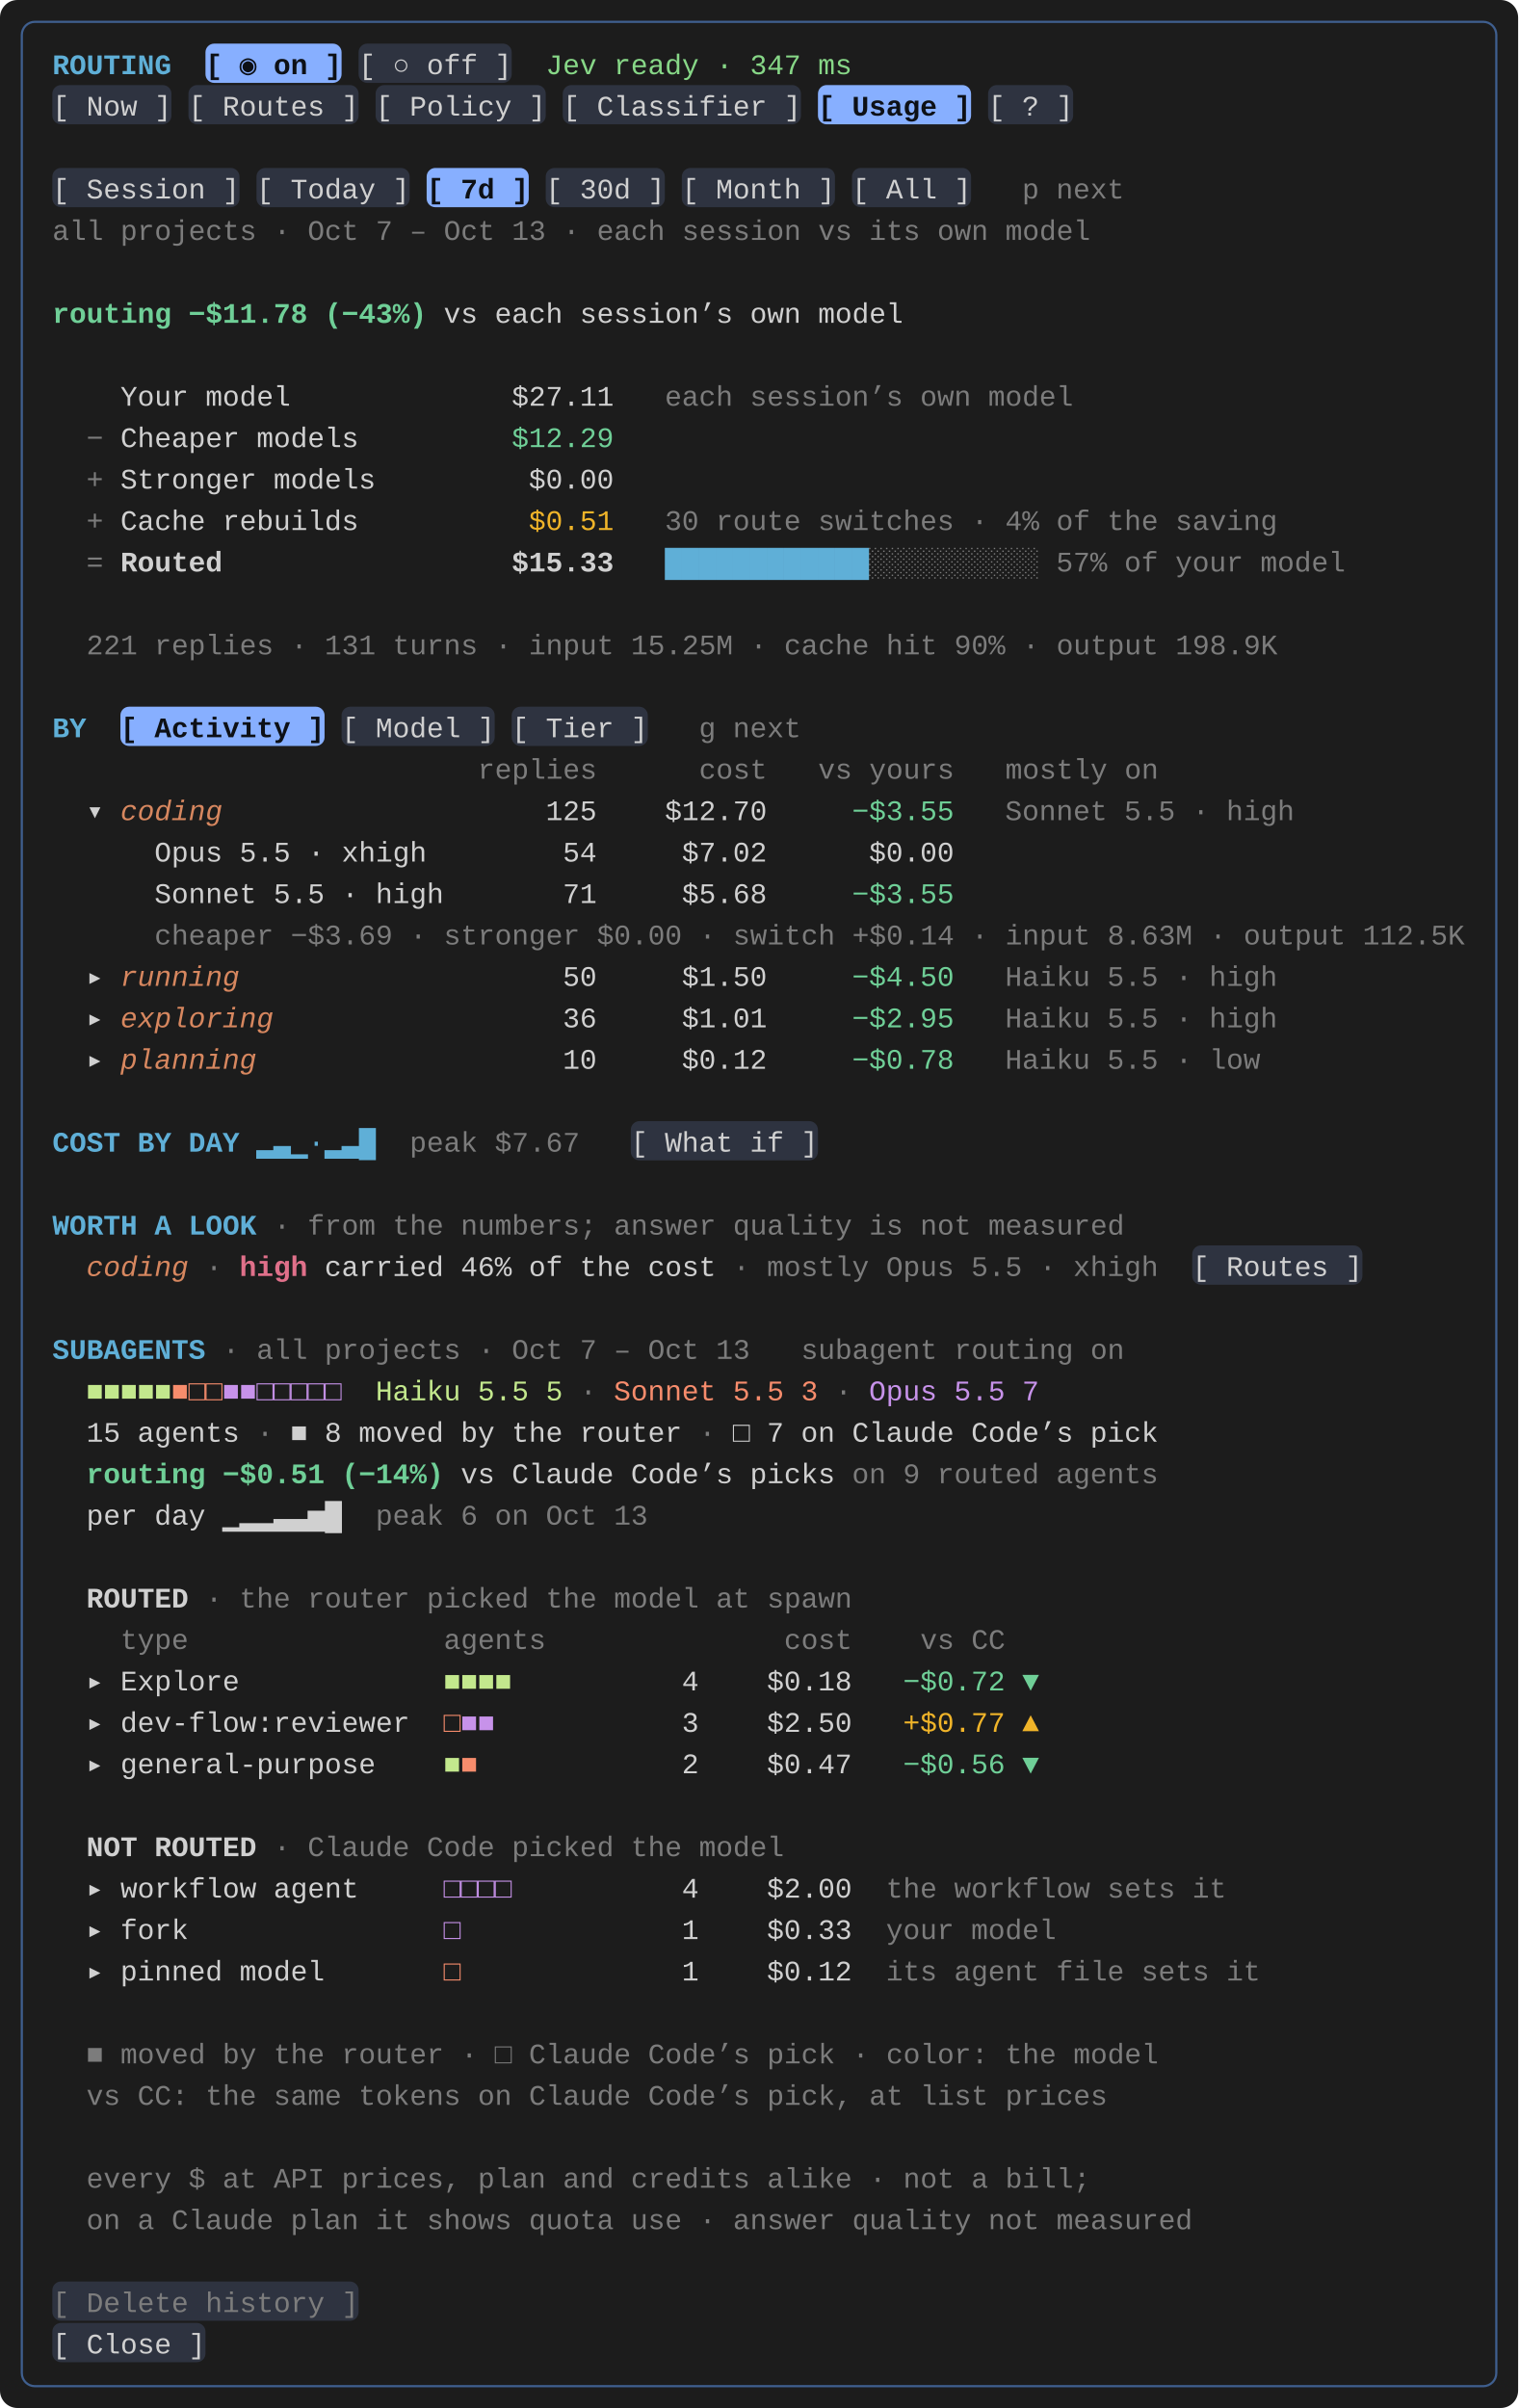
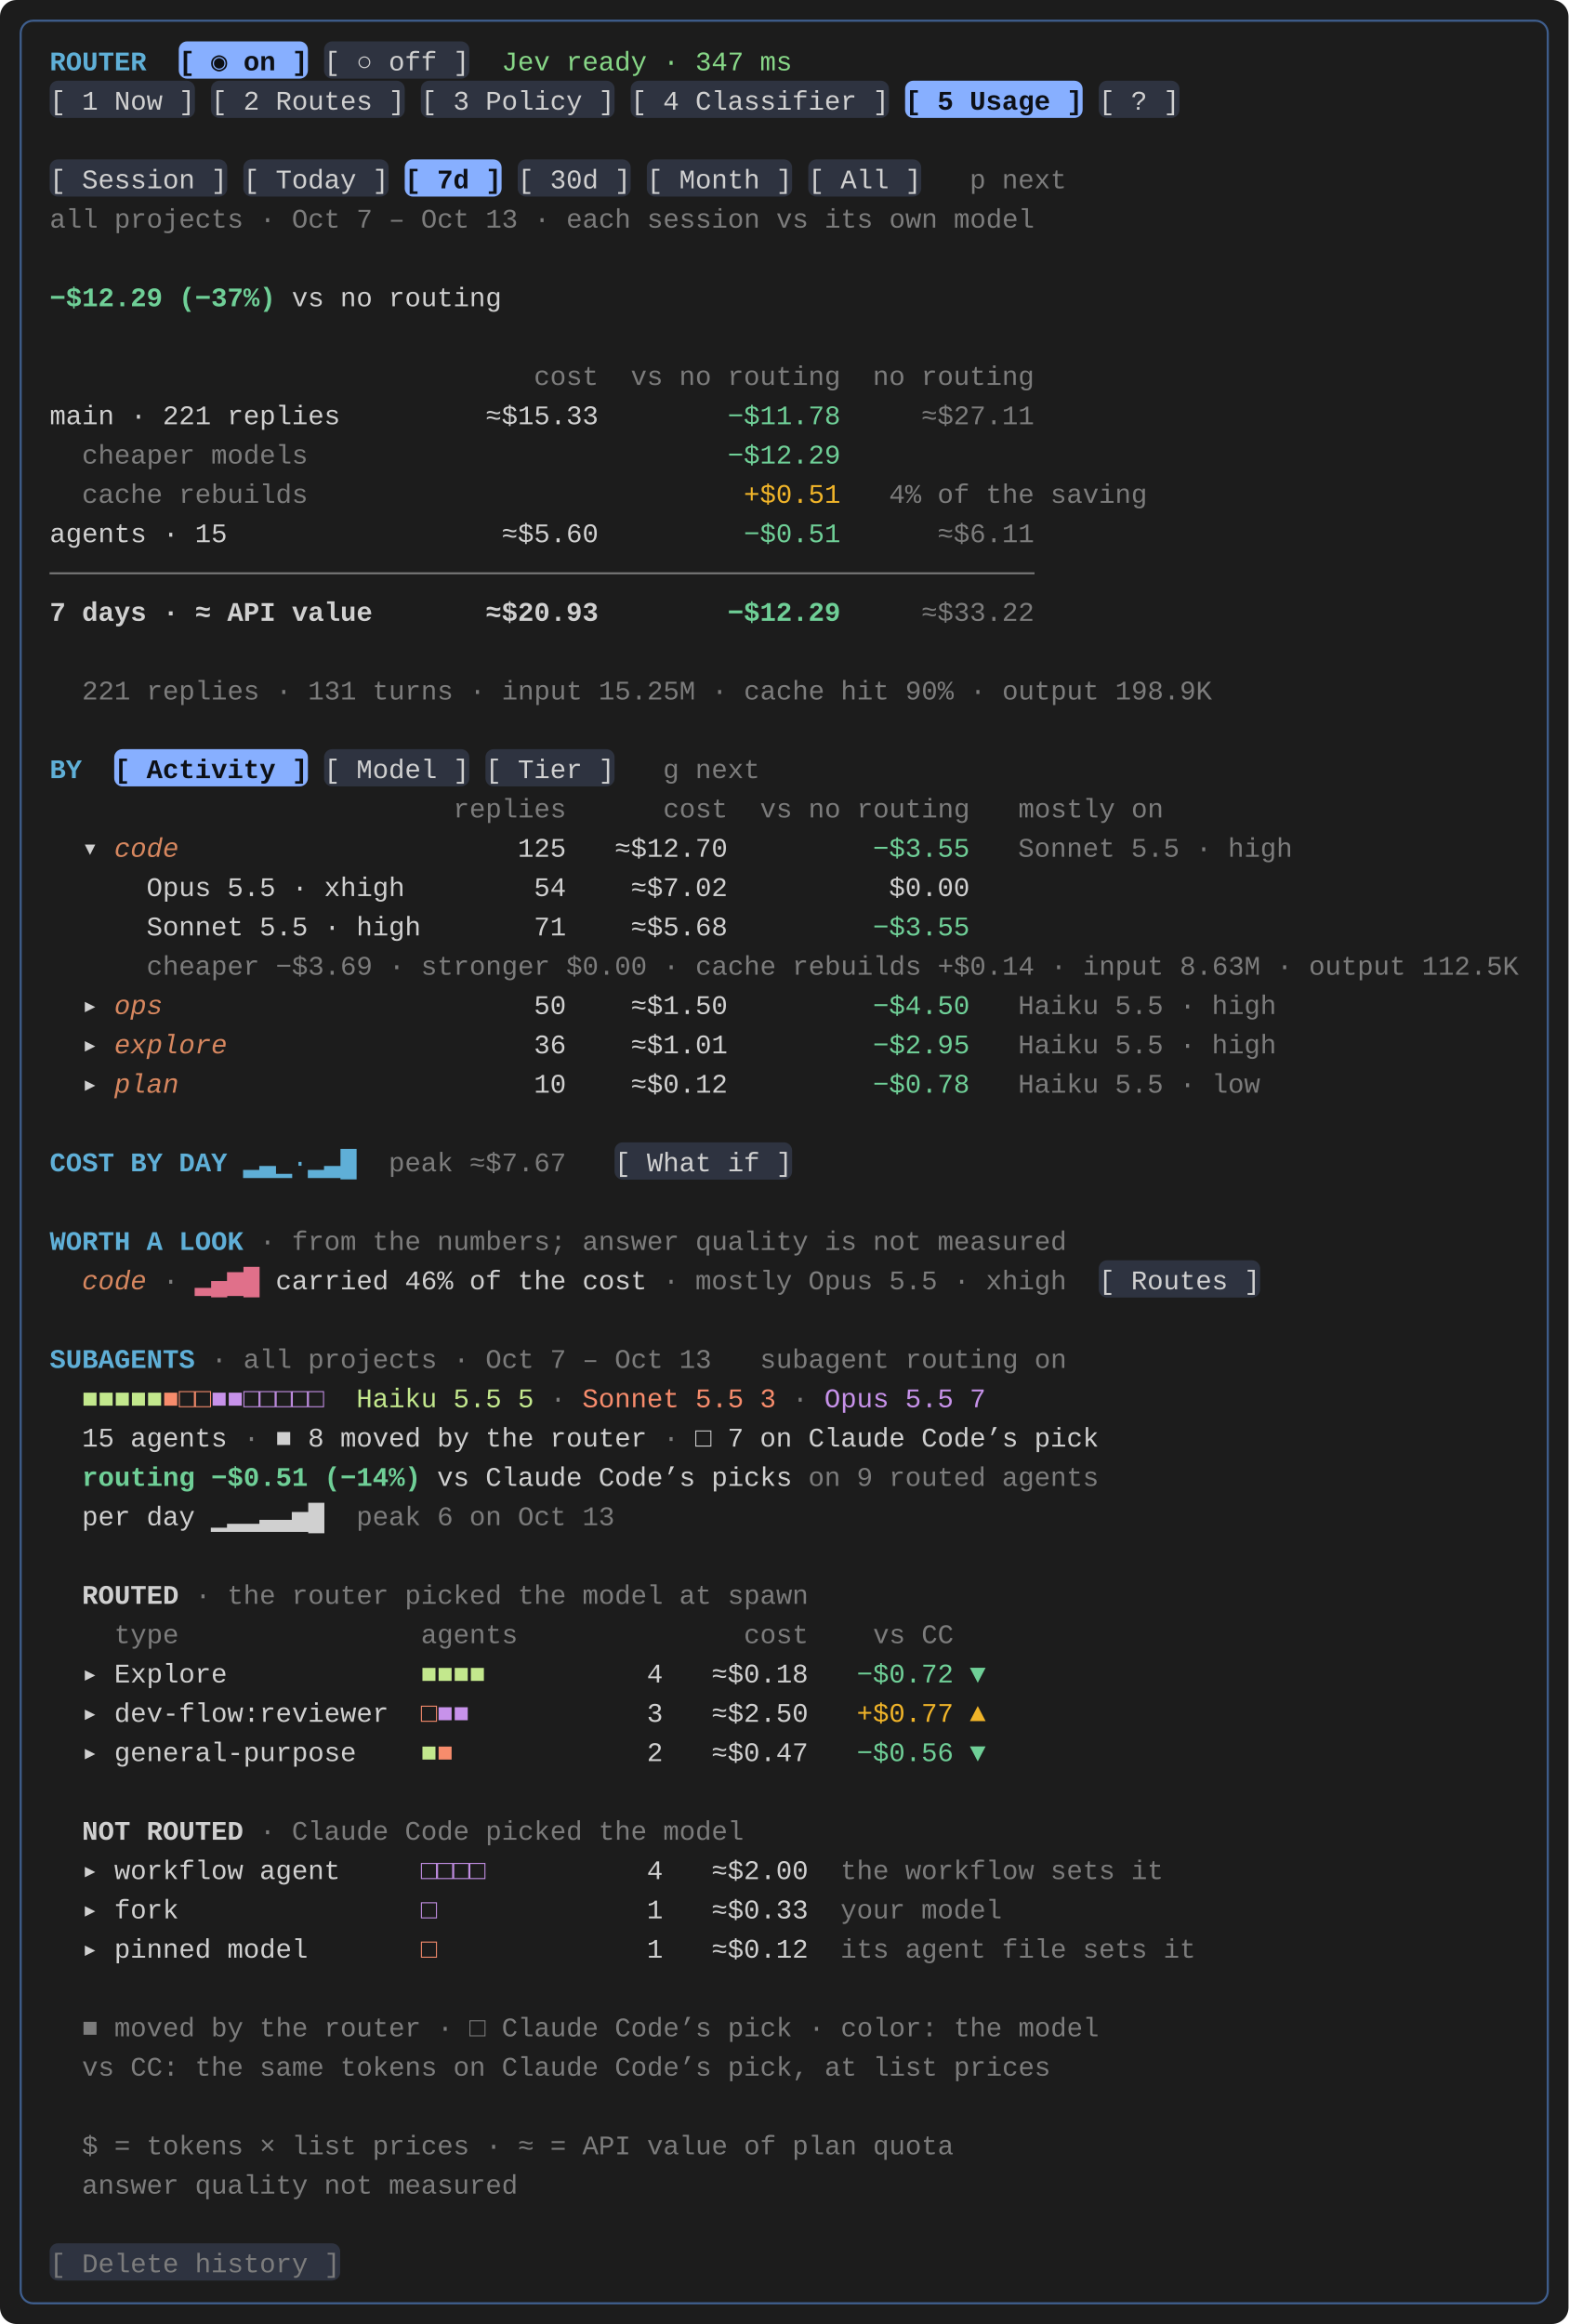
- <svg xmlns="http://www.w3.org/2000/svg" viewBox="0 0 696 1104" role="img" aria-labelledby="title desc">
+ <svg xmlns="http://www.w3.org/2000/svg" viewBox="0 0 758 1123" role="img" aria-labelledby="title desc">
  <style>
    text { font-family: ui-monospace, SFMono-Regular, Menlo, Consolas, 'Liberation Mono', monospace; font-size: 13px; }
    .cap { font-family: system-ui, -apple-system, 'Segoe UI', sans-serif; font-size: 12px; fill: #9a988f; }
  </style>
-   <rect width="696" height="1104" rx="8" fill="#1c1c1c" />
-   <rect x="10" y="10" width="676" height="1084" rx="6" fill="none" stroke="#3f5f8f" />
-   <text x="24.0" y="34" fill="#5fafd7" font-weight="700" xml:space="preserve">ROUTING</text>
-   <rect x="94.2" y="20" width="62.4" height="18" rx="4" fill="#87afff" />
-   <text x="94.2" y="34" fill="#0d1016" font-weight="700" xml:space="preserve">[ ◉ on ]</text>
-   <rect x="164.4" y="20" width="70.2" height="18" rx="4" fill="#2e3340" />
-   <text x="164.4" y="34" fill="#d0d0d0" xml:space="preserve">[ ○ off ]</text>
-   <text x="250.2" y="34" fill="#87d787" xml:space="preserve">Jev ready · 347 ms</text>
-   <rect x="24.0" y="39" width="54.6" height="18" rx="4" fill="#2e3340" />
-   <text x="24.0" y="53" fill="#d0d0d0" xml:space="preserve">[ Now ]</text>
-   <rect x="86.4" y="39" width="78.0" height="18" rx="4" fill="#2e3340" />
-   <text x="86.4" y="53" fill="#d0d0d0" xml:space="preserve">[ Routes ]</text>
-   <rect x="172.2" y="39" width="78.0" height="18" rx="4" fill="#2e3340" />
-   <text x="172.2" y="53" fill="#d0d0d0" xml:space="preserve">[ Policy ]</text>
-   <rect x="258.0" y="39" width="109.2" height="18" rx="4" fill="#2e3340" />
-   <text x="258.0" y="53" fill="#d0d0d0" xml:space="preserve">[ Classifier ]</text>
-   <rect x="375.0" y="39" width="70.2" height="18" rx="4" fill="#87afff" />
-   <text x="375.0" y="53" fill="#0d1016" font-weight="700" xml:space="preserve">[ Usage ]</text>
-   <rect x="453.0" y="39" width="39.0" height="18" rx="4" fill="#2e3340" />
-   <text x="453.0" y="53" fill="#d0d0d0" xml:space="preserve">[ ? ]</text>
+   <rect width="758" height="1123" rx="8" fill="#1c1c1c" />
+   <rect x="10" y="10" width="738" height="1103" rx="6" fill="none" stroke="#3f5f8f" />
+   <text x="24.0" y="34" fill="#5fafd7" font-weight="700" xml:space="preserve">ROUTER</text>
+   <rect x="86.4" y="20" width="62.4" height="18" rx="4" fill="#87afff" />
+   <text x="86.4" y="34" fill="#0d1016" font-weight="700" xml:space="preserve">[ ◉ on ]</text>
+   <rect x="156.6" y="20" width="70.2" height="18" rx="4" fill="#2e3340" />
+   <text x="156.6" y="34" fill="#d0d0d0" xml:space="preserve">[ ○ off ]</text>
+   <text x="242.4" y="34" fill="#87d787" xml:space="preserve">Jev ready · 347 ms</text>
+   <rect x="24.0" y="39" width="70.2" height="18" rx="4" fill="#2e3340" />
+   <text x="24.0" y="53" fill="#d0d0d0" xml:space="preserve">[ 1 Now ]</text>
+   <rect x="102.0" y="39" width="93.6" height="18" rx="4" fill="#2e3340" />
+   <text x="102.0" y="53" fill="#d0d0d0" xml:space="preserve">[ 2 Routes ]</text>
+   <rect x="203.4" y="39" width="93.6" height="18" rx="4" fill="#2e3340" />
+   <text x="203.4" y="53" fill="#d0d0d0" xml:space="preserve">[ 3 Policy ]</text>
+   <rect x="304.8" y="39" width="124.8" height="18" rx="4" fill="#2e3340" />
+   <text x="304.8" y="53" fill="#d0d0d0" xml:space="preserve">[ 4 Classifier ]</text>
+   <rect x="437.4" y="39" width="85.8" height="18" rx="4" fill="#87afff" />
+   <text x="437.4" y="53" fill="#0d1016" font-weight="700" xml:space="preserve">[ 5 Usage ]</text>
+   <rect x="531.0" y="39" width="39.0" height="18" rx="4" fill="#2e3340" />
+   <text x="531.0" y="53" fill="#d0d0d0" xml:space="preserve">[ ? ]</text>
  <rect x="24.0" y="77" width="85.8" height="18" rx="4" fill="#2e3340" />
  <text x="24.0" y="91" fill="#d0d0d0" xml:space="preserve">[ Session ]</text>
  <rect x="117.6" y="77" width="70.2" height="18" rx="4" fill="#2e3340" />
  <text x="117.6" y="91" fill="#d0d0d0" xml:space="preserve">[ Today ]</text>
  <rect x="195.6" y="77" width="46.8" height="18" rx="4" fill="#87afff" />
  <text x="195.6" y="91" fill="#0d1016" font-weight="700" xml:space="preserve">[ 7d ]</text>
  <rect x="250.2" y="77" width="54.6" height="18" rx="4" fill="#2e3340" />
  <text x="250.2" y="91" fill="#d0d0d0" xml:space="preserve">[ 30d ]</text>
  <rect x="312.6" y="77" width="70.2" height="18" rx="4" fill="#2e3340" />
  <text x="312.6" y="91" fill="#d0d0d0" xml:space="preserve">[ Month ]</text>
  <rect x="390.6" y="77" width="54.6" height="18" rx="4" fill="#2e3340" />
  <text x="390.6" y="91" fill="#d0d0d0" xml:space="preserve">[ All ]</text>
  <text x="453.0" y="91" fill="#7c7c7c" xml:space="preserve">  p next</text>
  <text x="24.0" y="110" fill="#7c7c7c" xml:space="preserve">all projects · Oct 7 – Oct 13 · each session vs its own model</text>
-   <text x="24.0" y="148" fill="#6fcf97" font-weight="700" xml:space="preserve">routing −$11.78 (−43%)</text>
-   <text x="195.6" y="148" fill="#d0d0d0" xml:space="preserve"> vs each session’s own model</text>
-   <text x="55.2" y="186" fill="#d0d0d0" xml:space="preserve">Your model</text>
-   <text x="211.2" y="186" fill="#d0d0d0" xml:space="preserve">   $27.11</text>
-   <text x="304.8" y="186" fill="#7c7c7c" xml:space="preserve">each session’s own model</text>
-   <text x="24.0" y="205" fill="#7c7c7c" xml:space="preserve">  − </text>
-   <text x="55.2" y="205" fill="#d0d0d0" xml:space="preserve">Cheaper models</text>
-   <text x="211.2" y="205" fill="#6fcf97" xml:space="preserve">   $12.29</text>
-   <text x="24.0" y="224" fill="#7c7c7c" xml:space="preserve">  + </text>
-   <text x="55.2" y="224" fill="#d0d0d0" xml:space="preserve">Stronger models</text>
-   <text x="211.2" y="224" fill="#d0d0d0" xml:space="preserve">    $0.00</text>
-   <text x="24.0" y="243" fill="#7c7c7c" xml:space="preserve">  + </text>
-   <text x="55.2" y="243" fill="#d0d0d0" xml:space="preserve">Cache rebuilds</text>
-   <text x="211.2" y="243" fill="#f0b429" xml:space="preserve">    $0.51</text>
-   <text x="304.8" y="243" fill="#7c7c7c" xml:space="preserve">30 route switches · 4% of the saving</text>
-   <text x="24.0" y="262" fill="#7c7c7c" xml:space="preserve">  = </text>
-   <text x="55.2" y="262" fill="#d0d0d0" font-weight="700" xml:space="preserve">Routed</text>
-   <text x="211.2" y="262" fill="#d0d0d0" font-weight="700" xml:space="preserve">   $15.33</text>
-   <text x="304.8" y="262" fill="#5fafd7" xml:space="preserve">████████████</text>
-   <text x="398.4" y="262" fill="#7c7c7c" xml:space="preserve">░░░░░░░░░░</text>
-   <text x="476.4" y="262" fill="#7c7c7c" xml:space="preserve"> 57% of your model</text>
-   <text x="24.0" y="300" fill="#7c7c7c" xml:space="preserve">  221 replies · 131 turns · input 15.25M · cache hit 90% · output 198.9K</text>
-   <text x="24.0" y="338" fill="#5fafd7" font-weight="700" xml:space="preserve">BY  </text>
-   <rect x="55.2" y="324" width="93.6" height="18" rx="4" fill="#87afff" />
-   <text x="55.2" y="338" fill="#0d1016" font-weight="700" xml:space="preserve">[ Activity ]</text>
-   <rect x="156.6" y="324" width="70.2" height="18" rx="4" fill="#2e3340" />
-   <text x="156.6" y="338" fill="#d0d0d0" xml:space="preserve">[ Model ]</text>
-   <rect x="234.6" y="324" width="62.4" height="18" rx="4" fill="#2e3340" />
-   <text x="234.6" y="338" fill="#d0d0d0" xml:space="preserve">[ Tier ]</text>
-   <text x="304.8" y="338" fill="#7c7c7c" xml:space="preserve">  g next</text>
-   <text x="24.0" y="357" fill="#7c7c7c" xml:space="preserve">                         replies      cost   vs yours   mostly on</text>
-   <text x="39.6" y="376" fill="#d0d0d0" xml:space="preserve">▾</text>
-   <text x="55.2" y="376" fill="#d7875f" font-style="italic" xml:space="preserve">coding</text>
-   <text x="211.2" y="376" fill="#d0d0d0" xml:space="preserve">     125    $12.70</text>
-   <text x="351.6" y="376" fill="#6fcf97" xml:space="preserve">     −$3.55</text>
-   <text x="437.4" y="376" fill="#7c7c7c" xml:space="preserve">   Sonnet 5.5 · high</text>
-   <text x="70.8" y="395" fill="#d0d0d0" xml:space="preserve">Opus 5.5 · xhigh</text>
-   <text x="211.2" y="395" fill="#d0d0d0" xml:space="preserve">      54     $7.02</text>
-   <text x="351.6" y="395" fill="#d0d0d0" xml:space="preserve">      $0.00</text>
-   <text x="70.8" y="414" fill="#d0d0d0" xml:space="preserve">Sonnet 5.5 · high</text>
-   <text x="211.2" y="414" fill="#d0d0d0" xml:space="preserve">      71     $5.68</text>
-   <text x="351.6" y="414" fill="#6fcf97" xml:space="preserve">     −$3.55</text>
-   <text x="24.0" y="433" fill="#7c7c7c" xml:space="preserve">      cheaper −$3.69 · stronger $0.00 · switch +$0.14 · input 8.63M · output 112.5K</text>
-   <text x="39.6" y="452" fill="#d0d0d0" xml:space="preserve">▸</text>
-   <text x="55.2" y="452" fill="#d7875f" font-style="italic" xml:space="preserve">running</text>
-   <text x="211.2" y="452" fill="#d0d0d0" xml:space="preserve">      50     $1.50</text>
-   <text x="351.6" y="452" fill="#6fcf97" xml:space="preserve">     −$4.50</text>
-   <text x="437.4" y="452" fill="#7c7c7c" xml:space="preserve">   Haiku 5.5 · high</text>
-   <text x="39.6" y="471" fill="#d0d0d0" xml:space="preserve">▸</text>
-   <text x="55.2" y="471" fill="#d7875f" font-style="italic" xml:space="preserve">exploring</text>
-   <text x="211.2" y="471" fill="#d0d0d0" xml:space="preserve">      36     $1.01</text>
-   <text x="351.6" y="471" fill="#6fcf97" xml:space="preserve">     −$2.95</text>
-   <text x="437.4" y="471" fill="#7c7c7c" xml:space="preserve">   Haiku 5.5 · high</text>
+   <text x="24.0" y="148" fill="#6fcf97" font-weight="700" xml:space="preserve">−$12.29 (−37%)</text>
+   <text x="133.2" y="148" fill="#d0d0d0" xml:space="preserve"> vs no routing</text>
+   <text x="226.8" y="186" fill="#7c7c7c" xml:space="preserve">    cost</text>
+   <text x="289.2" y="186" fill="#7c7c7c" xml:space="preserve">  vs no routing</text>
+   <text x="406.2" y="186" fill="#7c7c7c" xml:space="preserve">  no routing</text>
+   <text x="24.0" y="205" fill="#d0d0d0" xml:space="preserve">main · 221 replies</text>
+   <text x="226.8" y="205" fill="#d0d0d0" xml:space="preserve"> ≈$15.33</text>
+   <text x="289.2" y="205" fill="#6fcf97" xml:space="preserve">        −$11.78</text>
+   <text x="406.2" y="205" fill="#7c7c7c" xml:space="preserve">     ≈$27.11</text>
+   <text x="24.0" y="224" fill="#7c7c7c" xml:space="preserve">  cheaper models</text>
+   <text x="289.2" y="224" fill="#6fcf97" xml:space="preserve">        −$12.29</text>
+   <text x="24.0" y="243" fill="#7c7c7c" xml:space="preserve">  cache rebuilds</text>
+   <text x="289.2" y="243" fill="#f0b429" xml:space="preserve">         +$0.51</text>
+   <text x="406.2" y="243" fill="#7c7c7c" xml:space="preserve">   4% of the saving</text>
+   <text x="24.0" y="262" fill="#d0d0d0" xml:space="preserve">agents · 15</text>
+   <text x="226.8" y="262" fill="#d0d0d0" xml:space="preserve">  ≈$5.60</text>
+   <text x="289.2" y="262" fill="#6fcf97" xml:space="preserve">         −$0.51</text>
+   <text x="406.2" y="262" fill="#7c7c7c" xml:space="preserve">      ≈$6.11</text>
+   <text x="24.0" y="281" fill="#7c7c7c" xml:space="preserve">─────────────────────────────────────────────────────────────</text>
+   <text x="24.0" y="300" fill="#d0d0d0" font-weight="700" xml:space="preserve">7 days · ≈ API value</text>
+   <text x="226.8" y="300" fill="#d0d0d0" font-weight="700" xml:space="preserve"> ≈$20.93</text>
+   <text x="289.2" y="300" fill="#6fcf97" font-weight="700" xml:space="preserve">        −$12.29</text>
+   <text x="406.2" y="300" fill="#7c7c7c" xml:space="preserve">     ≈$33.22</text>
+   <text x="24.0" y="338" fill="#7c7c7c" xml:space="preserve">  221 replies · 131 turns · input 15.25M · cache hit 90% · output 198.9K</text>
+   <text x="24.0" y="376" fill="#5fafd7" font-weight="700" xml:space="preserve">BY  </text>
+   <rect x="55.2" y="362" width="93.6" height="18" rx="4" fill="#87afff" />
+   <text x="55.2" y="376" fill="#0d1016" font-weight="700" xml:space="preserve">[ Activity ]</text>
+   <rect x="156.6" y="362" width="70.2" height="18" rx="4" fill="#2e3340" />
+   <text x="156.6" y="376" fill="#d0d0d0" xml:space="preserve">[ Model ]</text>
+   <rect x="234.6" y="362" width="62.4" height="18" rx="4" fill="#2e3340" />
+   <text x="234.6" y="376" fill="#d0d0d0" xml:space="preserve">[ Tier ]</text>
+   <text x="304.8" y="376" fill="#7c7c7c" xml:space="preserve">  g next</text>
+   <text x="24.0" y="395" fill="#7c7c7c" xml:space="preserve">                         replies      cost  vs no routing   mostly on</text>
+   <text x="39.6" y="414" fill="#d0d0d0" xml:space="preserve">▾</text>
+   <text x="55.2" y="414" fill="#d7875f" font-style="italic" xml:space="preserve">code</text>
+   <text x="211.2" y="414" fill="#d0d0d0" xml:space="preserve">     125   ≈$12.70</text>
+   <text x="351.6" y="414" fill="#6fcf97" xml:space="preserve">         −$3.55</text>
+   <text x="468.6" y="414" fill="#7c7c7c" xml:space="preserve">   Sonnet 5.5 · high</text>
+   <text x="70.8" y="433" fill="#d0d0d0" xml:space="preserve">Opus 5.5 · xhigh</text>
+   <text x="211.2" y="433" fill="#d0d0d0" xml:space="preserve">      54    ≈$7.02</text>
+   <text x="351.6" y="433" fill="#d0d0d0" xml:space="preserve">          $0.00</text>
+   <text x="70.8" y="452" fill="#d0d0d0" xml:space="preserve">Sonnet 5.5 · high</text>
+   <text x="211.2" y="452" fill="#d0d0d0" xml:space="preserve">      71    ≈$5.68</text>
+   <text x="351.6" y="452" fill="#6fcf97" xml:space="preserve">         −$3.55</text>
+   <text x="24.0" y="471" fill="#7c7c7c" xml:space="preserve">      cheaper −$3.69 · stronger $0.00 · cache rebuilds +$0.14 · input 8.63M · output 112.5K</text>
  <text x="39.6" y="490" fill="#d0d0d0" xml:space="preserve">▸</text>
-   <text x="55.2" y="490" fill="#d7875f" font-style="italic" xml:space="preserve">planning</text>
-   <text x="211.2" y="490" fill="#d0d0d0" xml:space="preserve">      10     $0.12</text>
-   <text x="351.6" y="490" fill="#6fcf97" xml:space="preserve">     −$0.78</text>
-   <text x="437.4" y="490" fill="#7c7c7c" xml:space="preserve">   Haiku 5.5 · low</text>
-   <text x="24.0" y="528" fill="#5fafd7" font-weight="700" xml:space="preserve">COST BY DAY </text>
-   <text x="117.6" y="528" fill="#5fafd7" xml:space="preserve">▂▃▁·▂▃█</text>
-   <text x="172.2" y="528" fill="#7c7c7c" xml:space="preserve">  peak $7.67   </text>
-   <rect x="289.2" y="514" width="85.8" height="18" rx="4" fill="#2e3340" />
-   <text x="289.2" y="528" fill="#d0d0d0" xml:space="preserve">[ What if ]</text>
-   <text x="24.0" y="566" fill="#5fafd7" font-weight="700" xml:space="preserve">WORTH A LOOK</text>
-   <text x="117.6" y="566" fill="#7c7c7c" xml:space="preserve"> · from the numbers; answer quality is not measured</text>
-   <text x="39.6" y="585" fill="#d7875f" font-style="italic" xml:space="preserve">coding</text>
-   <text x="86.4" y="585" fill="#7c7c7c" xml:space="preserve"> · </text>
-   <text x="109.8" y="585" fill="#e0708a" font-weight="700" xml:space="preserve">high</text>
-   <text x="141.0" y="585" fill="#d0d0d0" xml:space="preserve"> carried 46% of the cost</text>
-   <text x="328.2" y="585" fill="#7c7c7c" xml:space="preserve"> · mostly Opus 5.5 · xhigh</text>
-   <rect x="546.6" y="571" width="78.0" height="18" rx="4" fill="#2e3340" />
-   <text x="546.6" y="585" fill="#d0d0d0" xml:space="preserve">[ Routes ]</text>
-   <text x="24.0" y="623" fill="#5fafd7" font-weight="700" xml:space="preserve">SUBAGENTS</text>
-   <text x="94.2" y="623" fill="#7c7c7c" xml:space="preserve"> · all projects · Oct 7 – Oct 13   subagent routing on</text>
-   <text x="39.6" y="642" fill="#c3e88d" xml:space="preserve">■■■■■</text>
-   <text x="78.6" y="642" fill="#f78c6c" xml:space="preserve">■</text>
-   <text x="86.4" y="642" fill="#f78c6c" xml:space="preserve">□□</text>
-   <text x="102.0" y="642" fill="#c792ea" xml:space="preserve">■■</text>
-   <text x="117.6" y="642" fill="#c792ea" xml:space="preserve">□□□□□</text>
-   <text x="172.2" y="642" fill="#c3e88d" xml:space="preserve">Haiku 5.5 5</text>
-   <text x="258.0" y="642" fill="#7c7c7c" xml:space="preserve"> · </text>
-   <text x="281.4" y="642" fill="#f78c6c" xml:space="preserve">Sonnet 5.5 3</text>
-   <text x="375.0" y="642" fill="#7c7c7c" xml:space="preserve"> · </text>
-   <text x="398.4" y="642" fill="#c792ea" xml:space="preserve">Opus 5.5 7</text>
-   <text x="24.0" y="661" fill="#d0d0d0" xml:space="preserve">  15 agents</text>
-   <text x="109.8" y="661" fill="#7c7c7c" xml:space="preserve"> · </text>
-   <text x="133.2" y="661" fill="#d0d0d0" xml:space="preserve">■ 8 moved by the router</text>
-   <text x="312.6" y="661" fill="#7c7c7c" xml:space="preserve"> · </text>
-   <text x="336.0" y="661" fill="#d0d0d0" xml:space="preserve">□ 7 on Claude Code’s pick</text>
-   <text x="39.6" y="680" fill="#6fcf97" font-weight="700" xml:space="preserve">routing −$0.51 (−14%)</text>
-   <text x="203.4" y="680" fill="#d0d0d0" xml:space="preserve"> vs Claude Code’s picks</text>
-   <text x="382.8" y="680" fill="#7c7c7c" xml:space="preserve"> on 9 routed agents</text>
-   <text x="24.0" y="699" fill="#d0d0d0" xml:space="preserve">  per day </text>
-   <text x="102.0" y="699" fill="#d0d0d0" font-weight="700" xml:space="preserve">▁▂▂▃▃▅█</text>
-   <text x="156.6" y="699" fill="#7c7c7c" xml:space="preserve">  peak 6 on Oct 13</text>
-   <text x="24.0" y="737" fill="#d0d0d0" font-weight="700" xml:space="preserve">  ROUTED</text>
-   <text x="86.4" y="737" fill="#7c7c7c" xml:space="preserve"> · the router picked the model at spawn</text>
-   <text x="24.0" y="756" fill="#7c7c7c" xml:space="preserve">    type               agents              cost    vs CC</text>
-   <text x="39.6" y="775" fill="#d0d0d0" xml:space="preserve">▸</text>
-   <text x="55.2" y="775" fill="#d0d0d0" xml:space="preserve">Explore</text>
-   <text x="203.4" y="775" fill="#c3e88d" xml:space="preserve">■■■■</text>
-   <text x="297.0" y="775" fill="#d0d0d0" xml:space="preserve">  4</text>
-   <text x="320.4" y="775" fill="#d0d0d0" xml:space="preserve">    $0.18</text>
-   <text x="390.6" y="775" fill="#6fcf97" xml:space="preserve">   −$0.72 ▼</text>
-   <text x="39.6" y="794" fill="#d0d0d0" xml:space="preserve">▸</text>
-   <text x="55.2" y="794" fill="#d0d0d0" xml:space="preserve">dev-flow:reviewer</text>
-   <text x="203.4" y="794" fill="#f78c6c" xml:space="preserve">□</text>
-   <text x="211.2" y="794" fill="#c792ea" xml:space="preserve">■■</text>
-   <text x="297.0" y="794" fill="#d0d0d0" xml:space="preserve">  3</text>
-   <text x="320.4" y="794" fill="#d0d0d0" xml:space="preserve">    $2.50</text>
-   <text x="390.6" y="794" fill="#f0b429" xml:space="preserve">   +$0.77 ▲</text>
+   <text x="55.2" y="490" fill="#d7875f" font-style="italic" xml:space="preserve">ops</text>
+   <text x="211.2" y="490" fill="#d0d0d0" xml:space="preserve">      50    ≈$1.50</text>
+   <text x="351.6" y="490" fill="#6fcf97" xml:space="preserve">         −$4.50</text>
+   <text x="468.6" y="490" fill="#7c7c7c" xml:space="preserve">   Haiku 5.5 · high</text>
+   <text x="39.6" y="509" fill="#d0d0d0" xml:space="preserve">▸</text>
+   <text x="55.2" y="509" fill="#d7875f" font-style="italic" xml:space="preserve">explore</text>
+   <text x="211.2" y="509" fill="#d0d0d0" xml:space="preserve">      36    ≈$1.01</text>
+   <text x="351.6" y="509" fill="#6fcf97" xml:space="preserve">         −$2.95</text>
+   <text x="468.6" y="509" fill="#7c7c7c" xml:space="preserve">   Haiku 5.5 · high</text>
+   <text x="39.6" y="528" fill="#d0d0d0" xml:space="preserve">▸</text>
+   <text x="55.2" y="528" fill="#d7875f" font-style="italic" xml:space="preserve">plan</text>
+   <text x="211.2" y="528" fill="#d0d0d0" xml:space="preserve">      10    ≈$0.12</text>
+   <text x="351.6" y="528" fill="#6fcf97" xml:space="preserve">         −$0.78</text>
+   <text x="468.6" y="528" fill="#7c7c7c" xml:space="preserve">   Haiku 5.5 · low</text>
+   <text x="24.0" y="566" fill="#5fafd7" font-weight="700" xml:space="preserve">COST BY DAY </text>
+   <text x="117.6" y="566" fill="#5fafd7" xml:space="preserve">▂▃▁·▂▃█</text>
+   <text x="172.2" y="566" fill="#7c7c7c" xml:space="preserve">  peak ≈$7.67   </text>
+   <rect x="297.0" y="552" width="85.8" height="18" rx="4" fill="#2e3340" />
+   <text x="297.0" y="566" fill="#d0d0d0" xml:space="preserve">[ What if ]</text>
+   <text x="24.0" y="604" fill="#5fafd7" font-weight="700" xml:space="preserve">WORTH A LOOK</text>
+   <text x="117.6" y="604" fill="#7c7c7c" xml:space="preserve"> · from the numbers; answer quality is not measured</text>
+   <text x="39.6" y="623" fill="#d7875f" font-style="italic" xml:space="preserve">code</text>
+   <text x="70.8" y="623" fill="#7c7c7c" xml:space="preserve"> · </text>
+   <text x="94.2" y="623" fill="#e0708a" xml:space="preserve">▂▄▆█</text>
+   <text x="125.4" y="623" fill="#d0d0d0" xml:space="preserve"> carried 46% of the cost</text>
+   <text x="312.6" y="623" fill="#7c7c7c" xml:space="preserve"> · mostly Opus 5.5 · xhigh</text>
+   <rect x="531.0" y="609" width="78.0" height="18" rx="4" fill="#2e3340" />
+   <text x="531.0" y="623" fill="#d0d0d0" xml:space="preserve">[ Routes ]</text>
+   <text x="24.0" y="661" fill="#5fafd7" font-weight="700" xml:space="preserve">SUBAGENTS</text>
+   <text x="94.2" y="661" fill="#7c7c7c" xml:space="preserve"> · all projects · Oct 7 – Oct 13   subagent routing on</text>
+   <text x="39.6" y="680" fill="#c3e88d" xml:space="preserve">■■■■■</text>
+   <text x="78.6" y="680" fill="#f78c6c" xml:space="preserve">■</text>
+   <text x="86.4" y="680" fill="#f78c6c" xml:space="preserve">□□</text>
+   <text x="102.0" y="680" fill="#c792ea" xml:space="preserve">■■</text>
+   <text x="117.6" y="680" fill="#c792ea" xml:space="preserve">□□□□□</text>
+   <text x="172.2" y="680" fill="#c3e88d" xml:space="preserve">Haiku 5.5 5</text>
+   <text x="258.0" y="680" fill="#7c7c7c" xml:space="preserve"> · </text>
+   <text x="281.4" y="680" fill="#f78c6c" xml:space="preserve">Sonnet 5.5 3</text>
+   <text x="375.0" y="680" fill="#7c7c7c" xml:space="preserve"> · </text>
+   <text x="398.4" y="680" fill="#c792ea" xml:space="preserve">Opus 5.5 7</text>
+   <text x="24.0" y="699" fill="#d0d0d0" xml:space="preserve">  15 agents</text>
+   <text x="109.8" y="699" fill="#7c7c7c" xml:space="preserve"> · </text>
+   <text x="133.2" y="699" fill="#d0d0d0" xml:space="preserve">■ 8 moved by the router</text>
+   <text x="312.6" y="699" fill="#7c7c7c" xml:space="preserve"> · </text>
+   <text x="336.0" y="699" fill="#d0d0d0" xml:space="preserve">□ 7 on Claude Code’s pick</text>
+   <text x="39.6" y="718" fill="#6fcf97" font-weight="700" xml:space="preserve">routing −$0.51 (−14%)</text>
+   <text x="203.4" y="718" fill="#d0d0d0" xml:space="preserve"> vs Claude Code’s picks</text>
+   <text x="382.8" y="718" fill="#7c7c7c" xml:space="preserve"> on 9 routed agents</text>
+   <text x="24.0" y="737" fill="#d0d0d0" xml:space="preserve">  per day </text>
+   <text x="102.0" y="737" fill="#d0d0d0" font-weight="700" xml:space="preserve">▁▂▂▃▃▅█</text>
+   <text x="156.6" y="737" fill="#7c7c7c" xml:space="preserve">  peak 6 on Oct 13</text>
+   <text x="24.0" y="775" fill="#d0d0d0" font-weight="700" xml:space="preserve">  ROUTED</text>
+   <text x="86.4" y="775" fill="#7c7c7c" xml:space="preserve"> · the router picked the model at spawn</text>
+   <text x="24.0" y="794" fill="#7c7c7c" xml:space="preserve">    type               agents              cost    vs CC</text>
  <text x="39.6" y="813" fill="#d0d0d0" xml:space="preserve">▸</text>
-   <text x="55.2" y="813" fill="#d0d0d0" xml:space="preserve">general-purpose</text>
-   <text x="203.4" y="813" fill="#c3e88d" xml:space="preserve">■</text>
-   <text x="211.2" y="813" fill="#f78c6c" xml:space="preserve">■</text>
-   <text x="297.0" y="813" fill="#d0d0d0" xml:space="preserve">  2</text>
-   <text x="320.4" y="813" fill="#d0d0d0" xml:space="preserve">    $0.47</text>
-   <text x="390.6" y="813" fill="#6fcf97" xml:space="preserve">   −$0.56 ▼</text>
-   <text x="24.0" y="851" fill="#d0d0d0" font-weight="700" xml:space="preserve">  NOT ROUTED</text>
-   <text x="117.6" y="851" fill="#7c7c7c" xml:space="preserve"> · Claude Code picked the model</text>
-   <text x="39.6" y="870" fill="#d0d0d0" xml:space="preserve">▸</text>
-   <text x="55.2" y="870" fill="#d0d0d0" xml:space="preserve">workflow agent</text>
-   <text x="203.4" y="870" fill="#c792ea" xml:space="preserve">□□□□</text>
-   <text x="297.0" y="870" fill="#d0d0d0" xml:space="preserve">  4</text>
-   <text x="320.4" y="870" fill="#d0d0d0" xml:space="preserve">    $2.00</text>
-   <text x="390.6" y="870" fill="#7c7c7c" xml:space="preserve">  the workflow sets it</text>
-   <text x="39.6" y="889" fill="#d0d0d0" xml:space="preserve">▸</text>
-   <text x="55.2" y="889" fill="#d0d0d0" xml:space="preserve">fork</text>
-   <text x="203.4" y="889" fill="#c792ea" xml:space="preserve">□</text>
-   <text x="297.0" y="889" fill="#d0d0d0" xml:space="preserve">  1</text>
-   <text x="320.4" y="889" fill="#d0d0d0" xml:space="preserve">    $0.33</text>
-   <text x="390.6" y="889" fill="#7c7c7c" xml:space="preserve">  your model</text>
+   <text x="55.2" y="813" fill="#d0d0d0" xml:space="preserve">Explore</text>
+   <text x="203.4" y="813" fill="#c3e88d" xml:space="preserve">■■■■</text>
+   <text x="297.0" y="813" fill="#d0d0d0" xml:space="preserve">  4</text>
+   <text x="320.4" y="813" fill="#d0d0d0" xml:space="preserve">   ≈$0.18</text>
+   <text x="390.6" y="813" fill="#6fcf97" xml:space="preserve">   −$0.72 ▼</text>
+   <text x="39.6" y="832" fill="#d0d0d0" xml:space="preserve">▸</text>
+   <text x="55.2" y="832" fill="#d0d0d0" xml:space="preserve">dev-flow:reviewer</text>
+   <text x="203.4" y="832" fill="#f78c6c" xml:space="preserve">□</text>
+   <text x="211.2" y="832" fill="#c792ea" xml:space="preserve">■■</text>
+   <text x="297.0" y="832" fill="#d0d0d0" xml:space="preserve">  3</text>
+   <text x="320.4" y="832" fill="#d0d0d0" xml:space="preserve">   ≈$2.50</text>
+   <text x="390.6" y="832" fill="#f0b429" xml:space="preserve">   +$0.77 ▲</text>
+   <text x="39.6" y="851" fill="#d0d0d0" xml:space="preserve">▸</text>
+   <text x="55.2" y="851" fill="#d0d0d0" xml:space="preserve">general-purpose</text>
+   <text x="203.4" y="851" fill="#c3e88d" xml:space="preserve">■</text>
+   <text x="211.2" y="851" fill="#f78c6c" xml:space="preserve">■</text>
+   <text x="297.0" y="851" fill="#d0d0d0" xml:space="preserve">  2</text>
+   <text x="320.4" y="851" fill="#d0d0d0" xml:space="preserve">   ≈$0.47</text>
+   <text x="390.6" y="851" fill="#6fcf97" xml:space="preserve">   −$0.56 ▼</text>
+   <text x="24.0" y="889" fill="#d0d0d0" font-weight="700" xml:space="preserve">  NOT ROUTED</text>
+   <text x="117.6" y="889" fill="#7c7c7c" xml:space="preserve"> · Claude Code picked the model</text>
  <text x="39.6" y="908" fill="#d0d0d0" xml:space="preserve">▸</text>
-   <text x="55.2" y="908" fill="#d0d0d0" xml:space="preserve">pinned model</text>
-   <text x="203.4" y="908" fill="#f78c6c" xml:space="preserve">□</text>
-   <text x="297.0" y="908" fill="#d0d0d0" xml:space="preserve">  1</text>
-   <text x="320.4" y="908" fill="#d0d0d0" xml:space="preserve">    $0.12</text>
-   <text x="390.6" y="908" fill="#7c7c7c" xml:space="preserve">  its agent file sets it</text>
-   <text x="24.0" y="946" fill="#7c7c7c" xml:space="preserve">  ■ moved by the router · □ Claude Code’s pick · color: the model</text>
-   <text x="24.0" y="965" fill="#7c7c7c" xml:space="preserve">  vs CC: the same tokens on Claude Code’s pick, at list prices</text>
-   <text x="24.0" y="1003" fill="#7c7c7c" xml:space="preserve">  every $ at API prices, plan and credits alike · not a bill;</text>
-   <text x="24.0" y="1022" fill="#7c7c7c" xml:space="preserve">  on a Claude plan it shows quota use · answer quality not measured</text>
-   <rect x="24.0" y="1046" width="140.4" height="18" rx="4" fill="#2e3340" />
-   <text x="24.0" y="1060" fill="#7c7c7c" xml:space="preserve">[ Delete history ]</text>
-   <rect x="24.0" y="1065" width="70.2" height="18" rx="4" fill="#2e3340" />
-   <text x="24.0" y="1079" fill="#d0d0d0" xml:space="preserve">[ Close ]</text>
+   <text x="55.2" y="908" fill="#d0d0d0" xml:space="preserve">workflow agent</text>
+   <text x="203.4" y="908" fill="#c792ea" xml:space="preserve">□□□□</text>
+   <text x="297.0" y="908" fill="#d0d0d0" xml:space="preserve">  4</text>
+   <text x="320.4" y="908" fill="#d0d0d0" xml:space="preserve">   ≈$2.00</text>
+   <text x="390.6" y="908" fill="#7c7c7c" xml:space="preserve">  the workflow sets it</text>
+   <text x="39.6" y="927" fill="#d0d0d0" xml:space="preserve">▸</text>
+   <text x="55.2" y="927" fill="#d0d0d0" xml:space="preserve">fork</text>
+   <text x="203.4" y="927" fill="#c792ea" xml:space="preserve">□</text>
+   <text x="297.0" y="927" fill="#d0d0d0" xml:space="preserve">  1</text>
+   <text x="320.4" y="927" fill="#d0d0d0" xml:space="preserve">   ≈$0.33</text>
+   <text x="390.6" y="927" fill="#7c7c7c" xml:space="preserve">  your model</text>
+   <text x="39.6" y="946" fill="#d0d0d0" xml:space="preserve">▸</text>
+   <text x="55.2" y="946" fill="#d0d0d0" xml:space="preserve">pinned model</text>
+   <text x="203.4" y="946" fill="#f78c6c" xml:space="preserve">□</text>
+   <text x="297.0" y="946" fill="#d0d0d0" xml:space="preserve">  1</text>
+   <text x="320.4" y="946" fill="#d0d0d0" xml:space="preserve">   ≈$0.12</text>
+   <text x="390.6" y="946" fill="#7c7c7c" xml:space="preserve">  its agent file sets it</text>
+   <text x="24.0" y="984" fill="#7c7c7c" xml:space="preserve">  ■ moved by the router · □ Claude Code’s pick · color: the model</text>
+   <text x="24.0" y="1003" fill="#7c7c7c" xml:space="preserve">  vs CC: the same tokens on Claude Code’s pick, at list prices</text>
+   <text x="24.0" y="1041" fill="#7c7c7c" xml:space="preserve">  $ = tokens × list prices · ≈ = API value of plan quota</text>
+   <text x="24.0" y="1060" fill="#7c7c7c" xml:space="preserve">  answer quality not measured</text>
+   <rect x="24.0" y="1084" width="140.4" height="18" rx="4" fill="#2e3340" />
+   <text x="24.0" y="1098" fill="#7c7c7c" xml:space="preserve">[ Delete history ]</text>
</svg>
